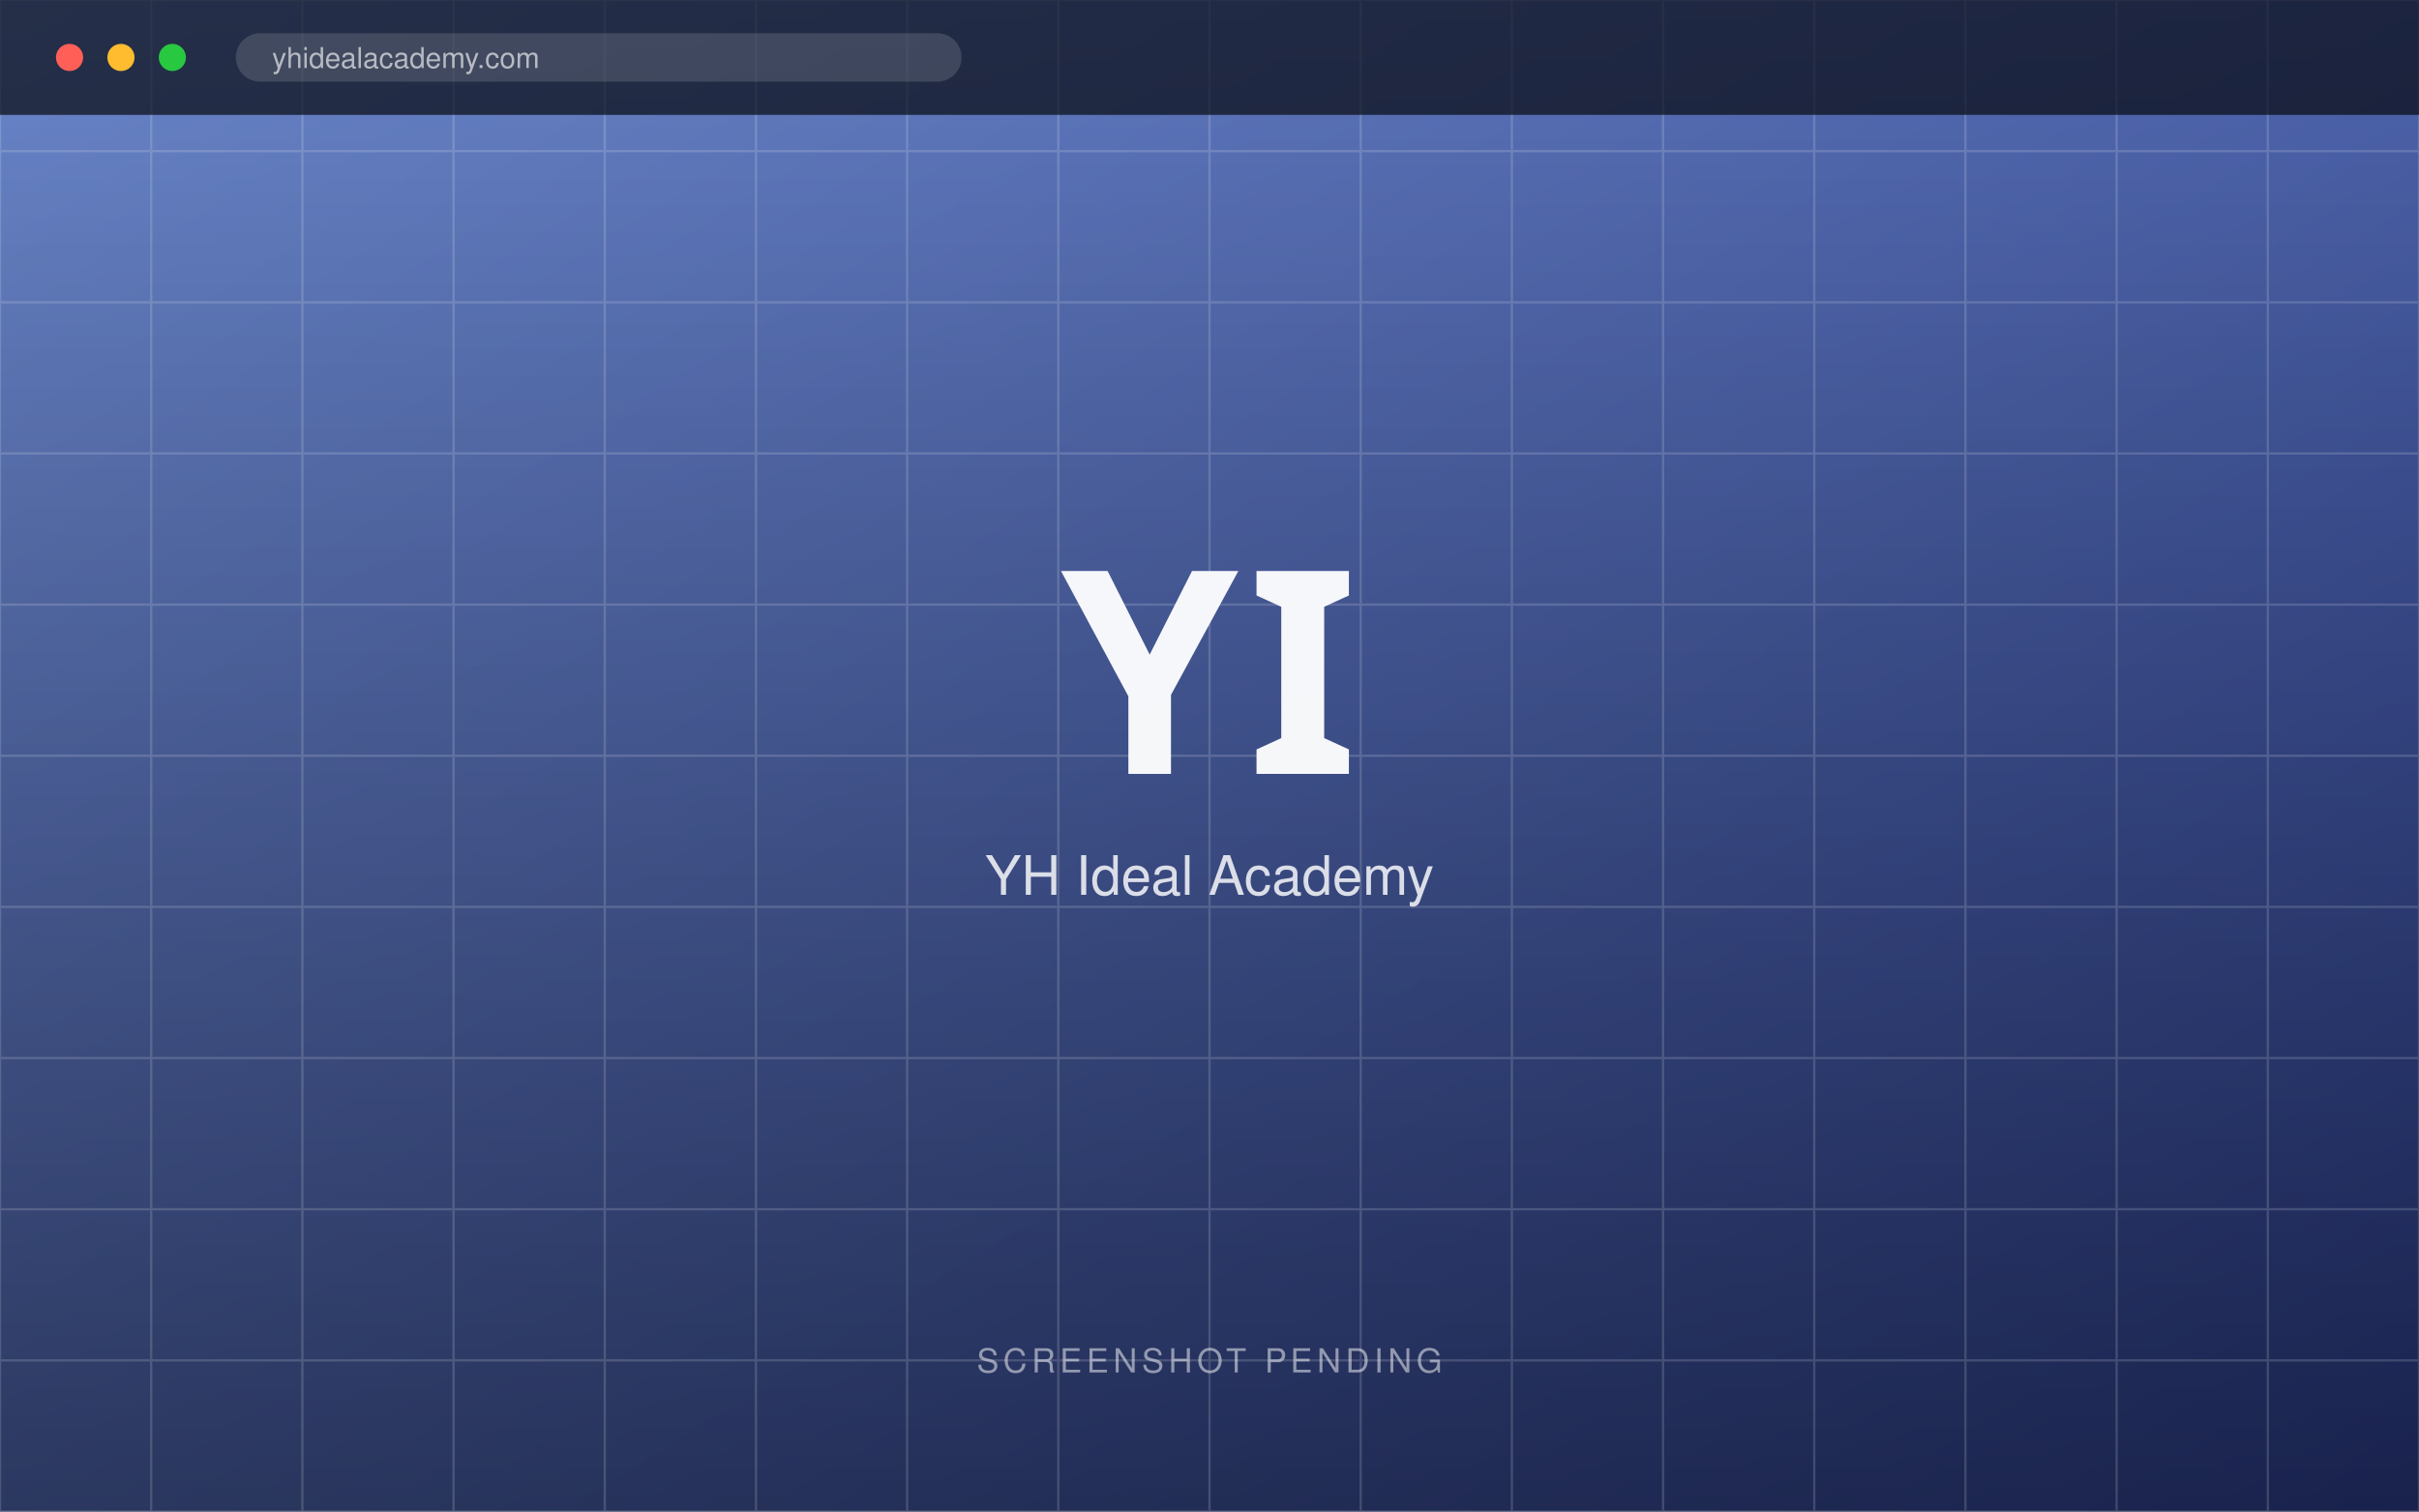
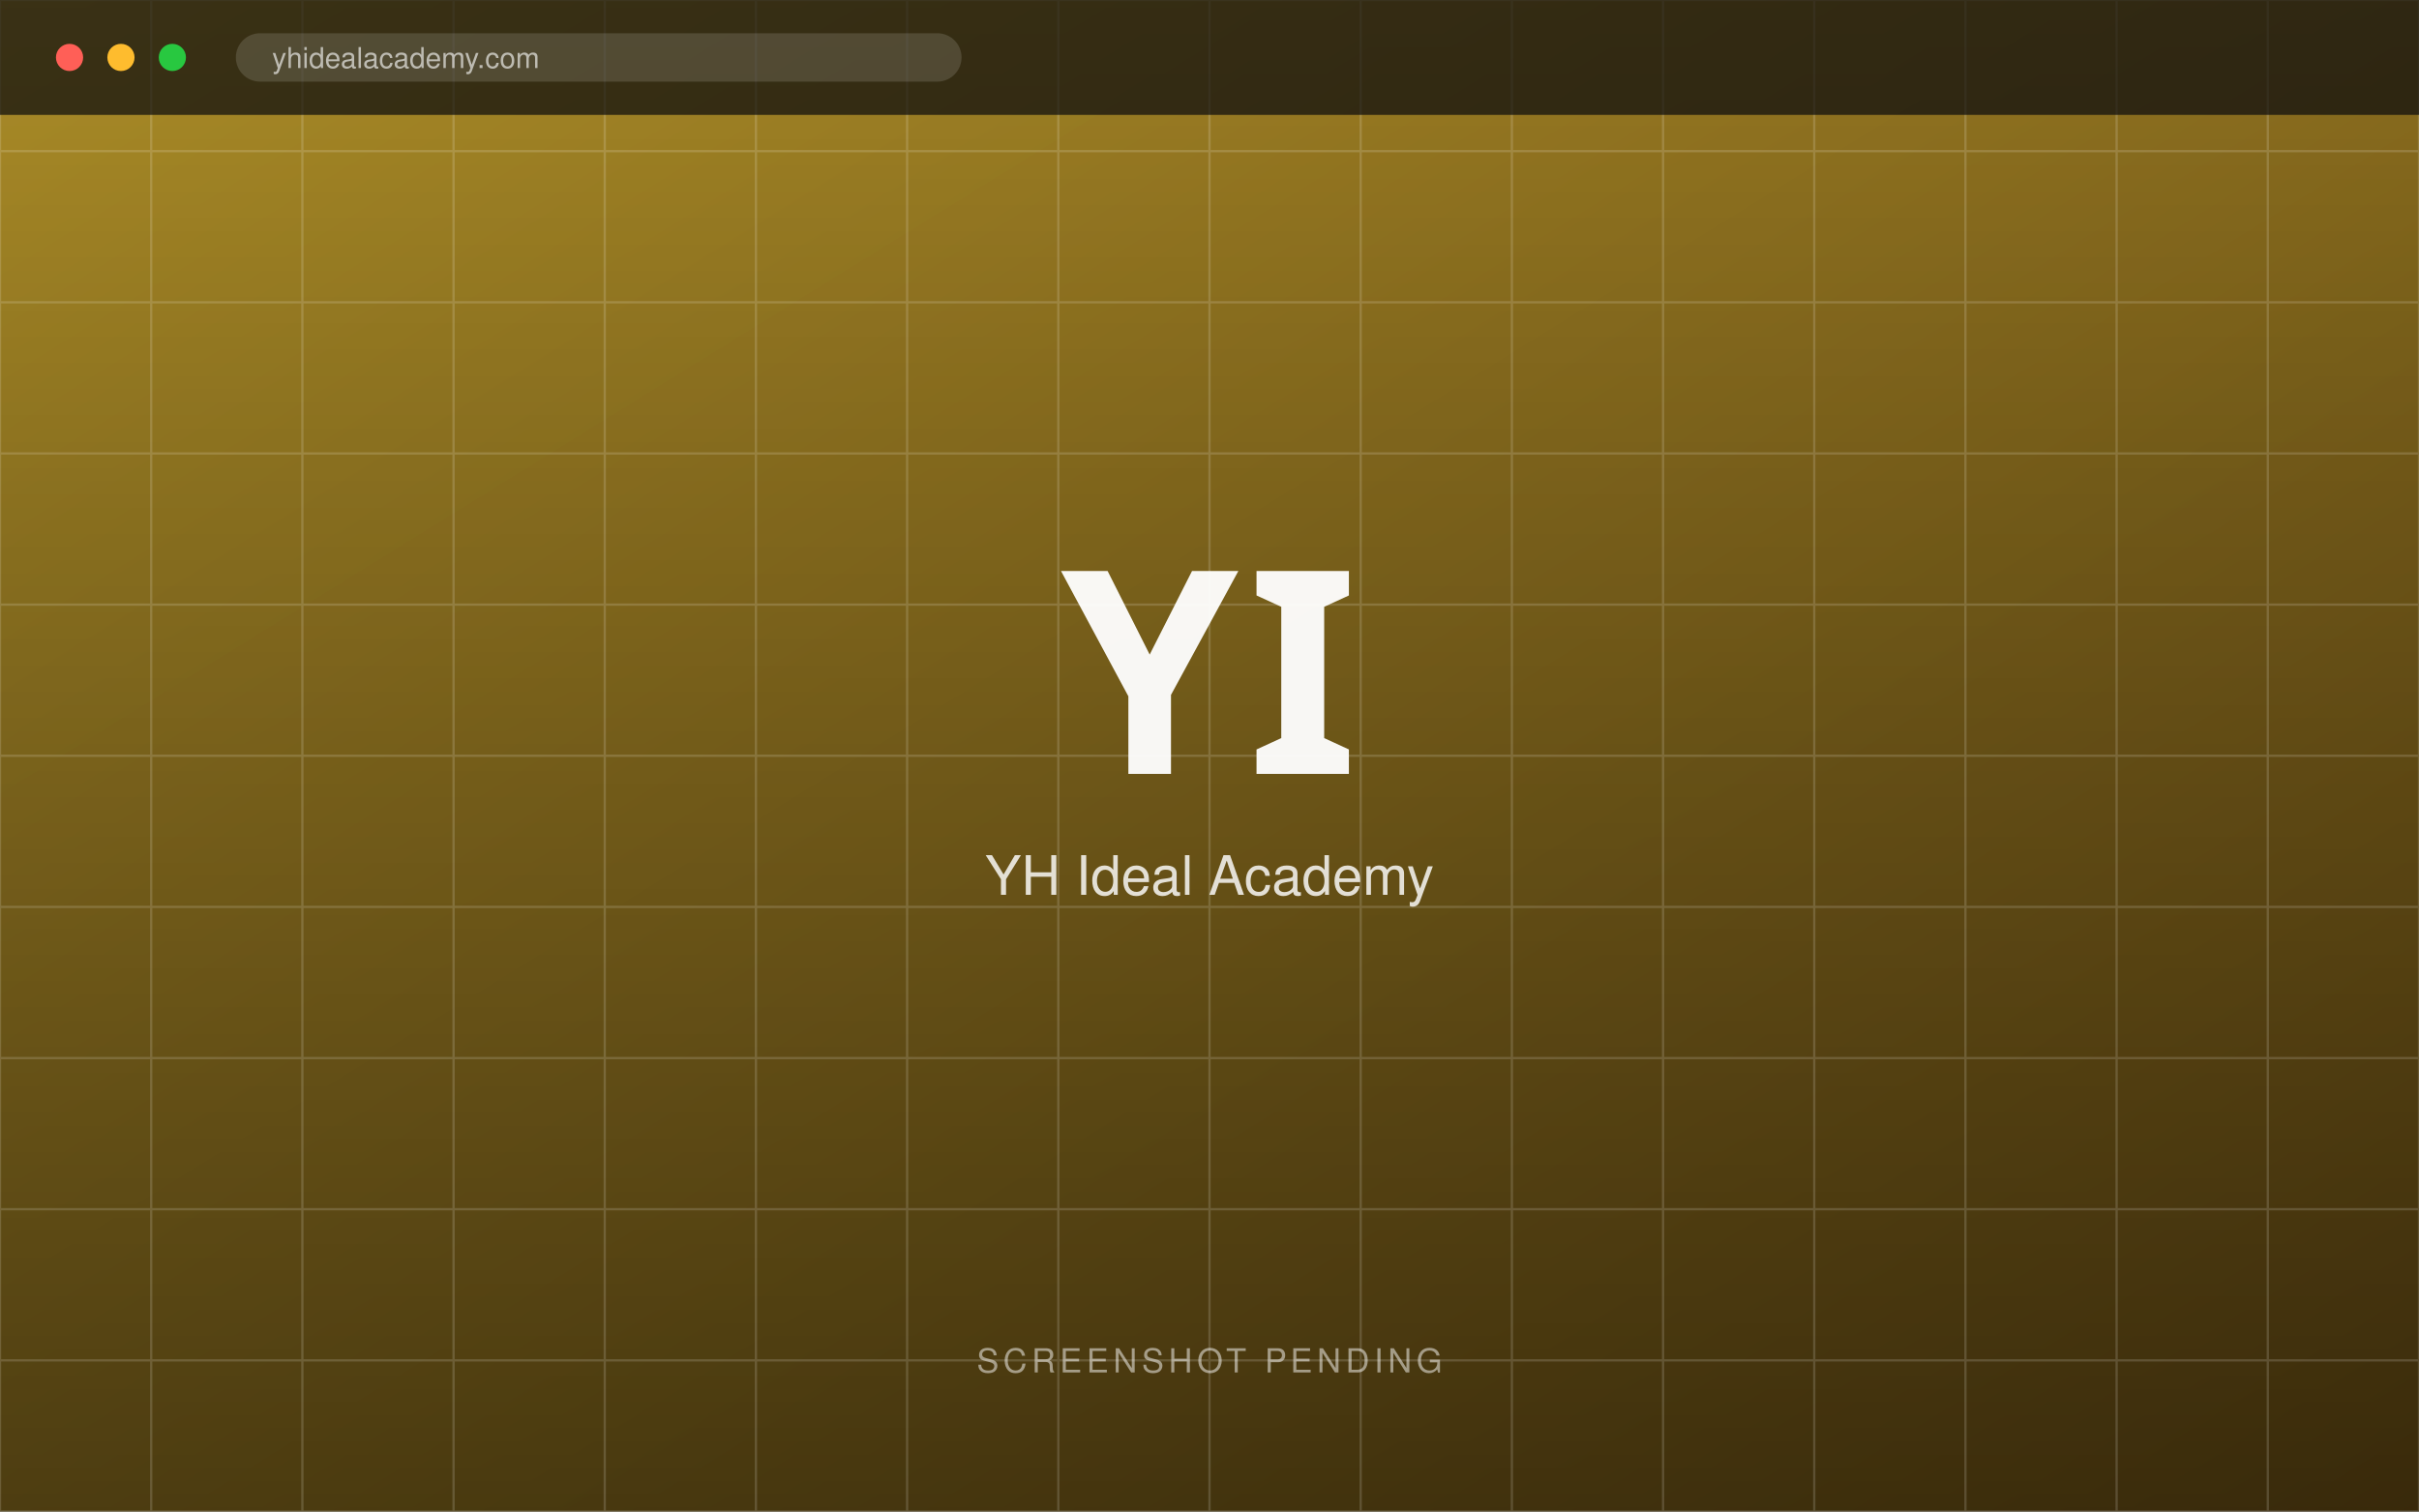
<svg xmlns="http://www.w3.org/2000/svg" viewBox="0 0 1600 1000" width="1600" height="1000" role="img" aria-label="YH Ideal Academy">
  <defs>
    <linearGradient id="g" x1="0" y1="0" x2="1" y2="1">
-       <stop offset="0%" stop-color="#7C9BE8" stop-opacity=".85" />
-       <stop offset="100%" stop-color="#2E3F8F" stop-opacity=".95" />
+       <stop offset="0%" stop-color="#C9A227" stop-opacity=".85" />
+       <stop offset="100%" stop-color="#6B4E12" stop-opacity=".95" />
    </linearGradient>
    <linearGradient id="v" x1="0" y1="0" x2="0" y2="1">
      <stop offset="0%" stop-color="#000" stop-opacity="0" />
      <stop offset="100%" stop-color="#000" stop-opacity=".45" />
    </linearGradient>
  </defs>
  <rect width="1600" height="1000" fill="#101C2E" />
  <rect x="0" y="0" width="1600" height="1000" fill="url(#g)" />
  <rect x="0" y="0" width="1600" height="1000" fill="url(#v)" />
  <g opacity=".16" stroke="#fff" stroke-width="1.5">
    <line x1="0" y1="0" x2="1600" y2="0" />
    <line x1="0" y1="100" x2="1600" y2="100" />
    <line x1="0" y1="200" x2="1600" y2="200" />
    <line x1="0" y1="300" x2="1600" y2="300" />
    <line x1="0" y1="400" x2="1600" y2="400" />
    <line x1="0" y1="500" x2="1600" y2="500" />
    <line x1="0" y1="600" x2="1600" y2="600" />
    <line x1="0" y1="700" x2="1600" y2="700" />
    <line x1="0" y1="800" x2="1600" y2="800" />
    <line x1="0" y1="900" x2="1600" y2="900" />
    <line x1="0" y1="1000" x2="1600" y2="1000" />
    <line x1="0" y1="0" x2="0" y2="1000" />
    <line x1="100" y1="0" x2="100" y2="1000" />
    <line x1="200" y1="0" x2="200" y2="1000" />
    <line x1="300" y1="0" x2="300" y2="1000" />
    <line x1="400" y1="0" x2="400" y2="1000" />
    <line x1="500" y1="0" x2="500" y2="1000" />
    <line x1="600" y1="0" x2="600" y2="1000" />
    <line x1="700" y1="0" x2="700" y2="1000" />
    <line x1="800" y1="0" x2="800" y2="1000" />
    <line x1="900" y1="0" x2="900" y2="1000" />
    <line x1="1000" y1="0" x2="1000" y2="1000" />
    <line x1="1100" y1="0" x2="1100" y2="1000" />
    <line x1="1200" y1="0" x2="1200" y2="1000" />
    <line x1="1300" y1="0" x2="1300" y2="1000" />
    <line x1="1400" y1="0" x2="1400" y2="1000" />
    <line x1="1500" y1="0" x2="1500" y2="1000" />
    <line x1="1600" y1="0" x2="1600" y2="1000" />
  </g>
  <rect x="0" y="0" width="1600" height="76" fill="#04060C" opacity=".68" />
  <circle cx="46" cy="38" r="9" fill="#FF5F57" />
  <circle cx="80" cy="38" r="9" fill="#FEBC2E" />
  <circle cx="114" cy="38" r="9" fill="#28C840" />
  <rect x="156" y="22" width="480" height="32" rx="16" fill="#fff" opacity=".14" />
  <text x="180" y="45" font-family="'Chakra Petch',Helvetica,Arial,sans-serif" font-size="19" fill="#fff" opacity=".62">yhidealacademy.com</text>
  <text x="800" y="512" text-anchor="middle" font-family="'Big Shoulders Display',Haettenschweiler,'Arial Narrow',sans-serif" font-size="188" font-weight="700" fill="#fff" opacity=".95" letter-spacing="6">YI</text>
  <text x="800" y="592" text-anchor="middle" font-family="'Chakra Petch',Helvetica,Arial,sans-serif" font-size="36" font-weight="500" fill="#fff" opacity=".82">YH Ideal Academy</text>
  <text x="800" y="908" text-anchor="middle" font-family="'Chakra Petch',Helvetica,Arial,sans-serif" font-size="22" fill="#fff" opacity=".5" letter-spacing="3">SCREENSHOT PENDING</text>
</svg>
